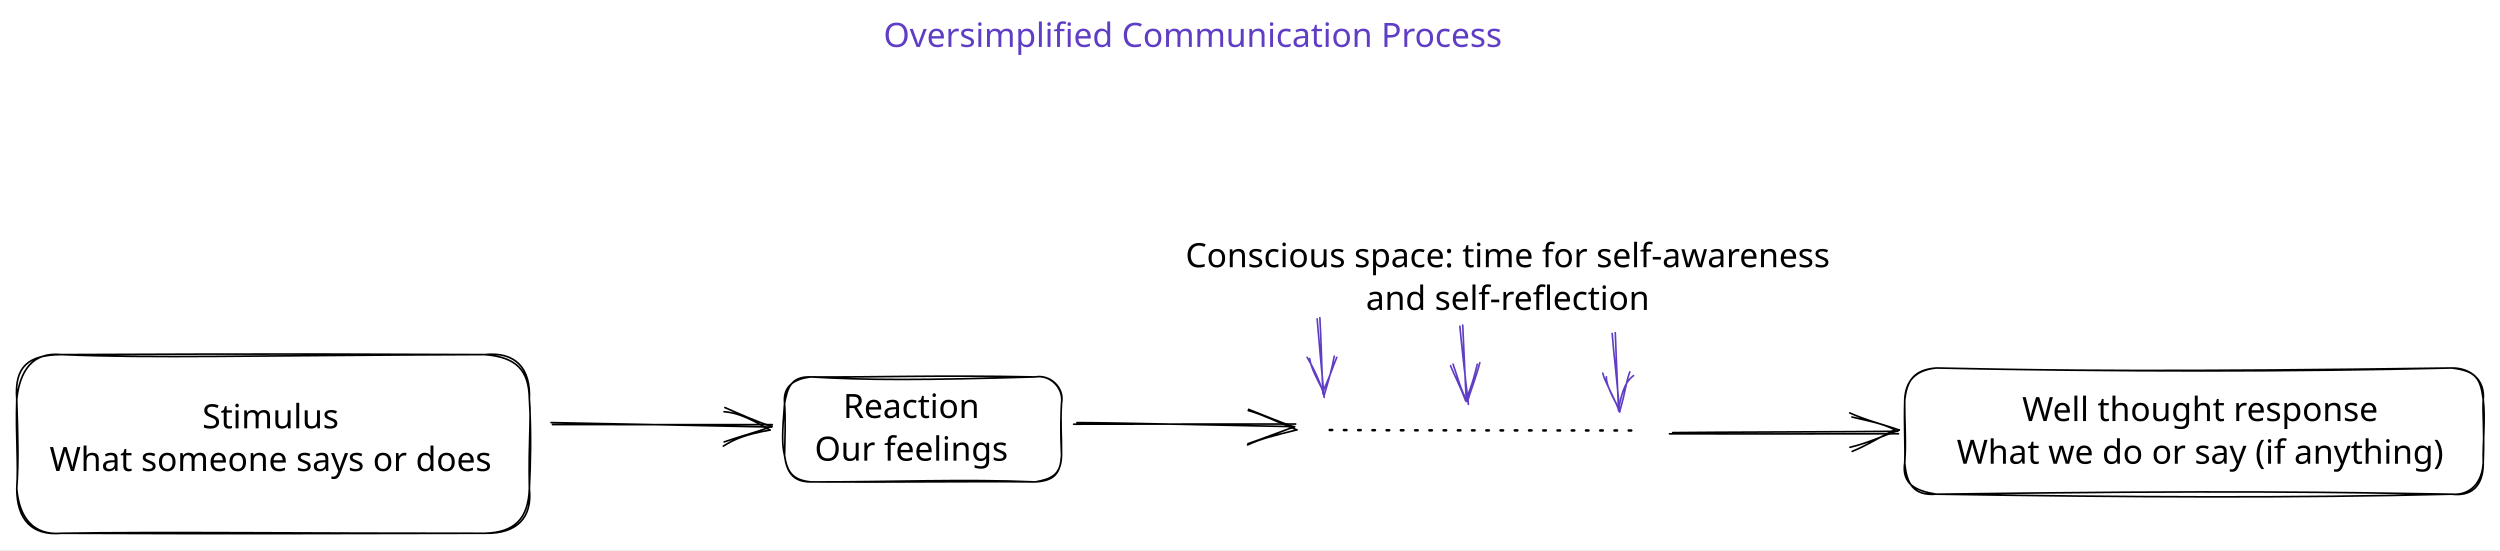
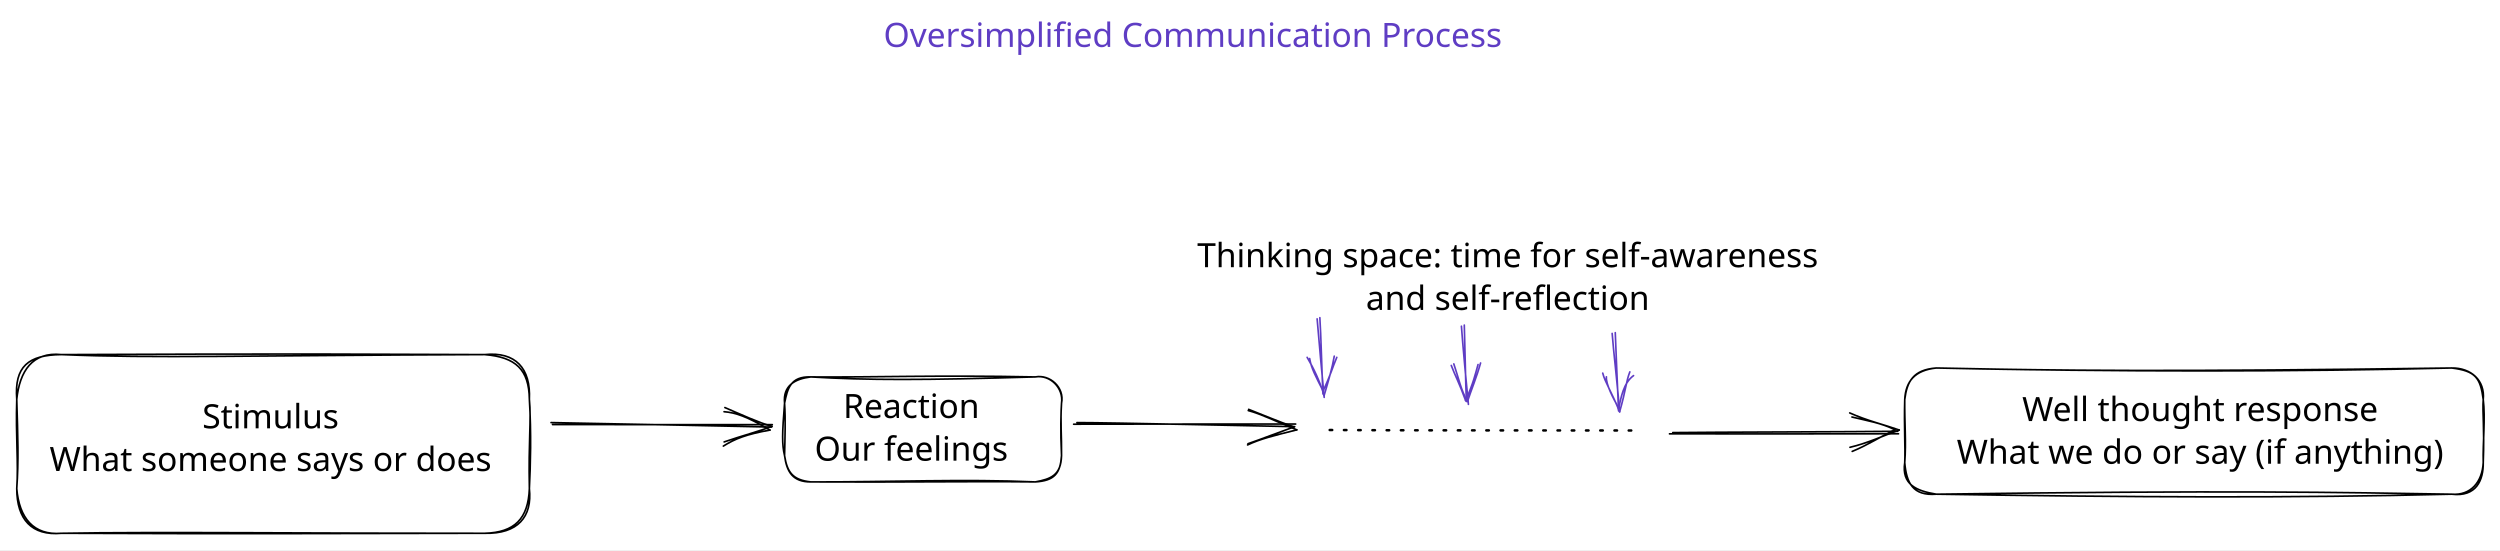
<svg xmlns="http://www.w3.org/2000/svg" version="1.1" viewBox="0 0 1492.334 328.333" width="1492.334" height="328.333">
  
-   eyJ2ZXJzaW9uIjoiMSIsImVuY29kaW5nIjoiYnN0cmluZyIsImNvbXByZXNzZWQiOnRydWUsImVuY29kZWQiOiJ4nO1aWVPbyFx1MDAxNn7nV6iYl7lVsaf3JW+2Q0hYYsJ+M5mihC1jxbLkkWRcdTAwMWOT4r/f04JYkrGEXHUwMDAxm9HMXHUwMDFkpSpAd6v7dJ/zfWdp/diwrM14OnI231qbzveO7bnd0J5svjHt105cdTAwMTi5gVx1MDAwZl0k+TtcbsZhJ1x1MDAxOdmP41H09rff7NGofuXGl0EwqHeC4d1rjudcZlx1MDAxZD+OYODv8Ldl/Uj+zyxcdTAwMTQ73+NkbNKaLoOxmm/9XHUwMDE0+MmSXHUwMDE4c0VcdTAwMThHKFx1MDAxZOFG72Cp2OlCd8/2XCIn7TFNm+Tzt8F1r7bfcoVL+UicSdz8kC7bcz3vKJ56d1x1MDAxYrI7/XHopL1RXHUwMDFjXHUwMDA2XHUwMDAz58ztxn2z+lxc++y9KIBcdTAwMDNL31xug/FV33eiKPdOMLI7bjw1bVxizVpt/yqZI235nuyT1YVcdTAwMTBcbmmkXGKimPBZt5lAkTlJWoFcdTAwMTeERpJfUPKkslxc2p3BXHUwMDE1XGLkd2dj4tD2o5FcdTAwMWSCdtJxk/s9XHUwMDEyKWdtfce96sfQyDM7d5KTxkpISlx0YancZpXRx26i8D+yZ+F378/CXHUwMDFme14qmOnYylx1MDAxOEn6znjUte9cdTAwMTSKhVJcXGJQO0apXFye61x1MDAwZuan84LOYIFccvRcdTAwMDI/PnJvzFx0XHUwMDEzlGt9b1x1MDAwZl1vmtNQYpBwQEexO1x1MDAxY3vj6Kt/1rdjK1xuhk7gO1ZkTyMrXGKtbuBE2Vx1MDAwM45cdTAwMWNcdTAwMTDIrMBobqqG515cdTAwMTl73uzAXHUwMDE2nTBn6rFcdTAwMGIgm1xyiINR2ttcdTAwMDHhbJgw/Nid32RcdTAwMTC6V65ve8dPXHUwMDEwNHn39s1iXGLaYVx1MDAxOExcdTAwMTZhkMlcIlxiXHUwMDEyxDlTXHUwMDFhU7E0XHUwMDA029Mvx/xGM95t97lcdTAwMWNNXHUwMDBlpy01qTpcdTAwMDRcdTAwMTlBdVxuXHUwMDBmJlopouYhqGWdr1xyhJjiorVnmETzkNSKXHUwMDAzWyj1XHUwMDE0RP40iNQkyH3L7StcdTAwMDM1iu0wbrp+1/Wv8oLdO5JcdTAwMDRccpvDrVA298+brWj3vah1r9/XorY9O8BcdTAwMDTanbGRsobqXHUwMDA0zlxyIcxcdTAwMTEwqJBcdTAwMDKLzLAre2SkJoZlJVOIXHQl+YOtO373cZHs44s/m6Cxs9G1XHUwMDFjh9fdzn/bO7VFXCKhOlLmeFx1MDAxMKzGXHUwMDE1k4zSXHUwMDA3XHUwMDEyKaN3hlx1MDAxOGdcdTAwMTgkXHUwMDE35KFMnlx1MDAxZMWtYDh0Yzj5g8D14/lcdTAwMTNOjrJhkN137Fx1MDAwN1x1MDAxY1x1MDAwMnvK9s1TwMjMmDpt86S/WanVJX/Mfv/jzcLRxXY89/pG9mdcdTAwMTFZXHUwMDE1xVx1MDAwYkxcdTAwMTdxXHUwMDE1JVx1MDAxYWlcdTAwMGXLL01Vh1uHQXhyOPh8snezf4mHp7s0olWnKi6FsWOwXHUwMDE2LYUxmlx1MDAxY1NJXlegXHUwMDAzyVx1MDAxMKGMyjWyViZuK1x0XHUwMDFklECKIa5Tpaw7ckjFWnfkcOjYnVx1MDAxOFxm8KvfXHUwMDFlh1bPMZHBVUWChVx1MDAwMtmeXHUwMDE3XHUwMDFm6ML4QFx1MDAxMUpcdTAwMDRcdTAwMDB++fCg1YgvovPt9kEt2leNk9D9TEmz6piD6LeOXGI25CY5xkjkMKdFXSOBXHUwMDE1klx1MDAxMoiPXHUwMDBisT7QPSdUgOidXG7Q019cdTAwMWYrPFx1MDAwYppLxlxuSztmiFx1MDAxNTBcdTAwMDJKgpyGSylcdNVMZYbdeWZZh1x1MDAxMEErLYQmXHUwMDFjXHUwMDEz+li4kN/I/63TLmRcdTAwMTCc8cpzXHUwMDE0wlx1MDAwNFx1MDAxOFx1MDAwN1x1MDAwMV+2NIWcysDb+uR9QtdHN80/j1x1MDAwZrgjdqZVp1x1MDAxMLB+XHUwMDA1RqVcdTAwMTCcMcFcdTAwMTC+5zlcdTAwMDQjUlx1MDAwN1M02Vx1MDAxNlwiRFCs5yRbJYlwo3JcZtFcdTAwMTKW2oTCXHUwMDBiSCRcdDGURFx1MDAxOEucXHUwMDFk8ZNTMIZcYiSXXHUwMDE3/o05ZVx1MDAxZX2Ps03z/OadOp9oXHUwMDFmXHUwMDFkbsfueVx1MDAwM51x1SlIXHUwMDAzsHFcdTAwMWNacMRcdTAwMTmwXHRJk+1cdTAwMTnbsLpgnENqwmFcdTAwMTiHXHUwMDE3/u6JQJGBmac2b1srSlxmcCZcYpkvJIJcdTAwMDfUXHUwMDE0XGaWLc0x709cdTAwMWFk78PxiEzo9redg1x1MDAxZH9HM1J5jiFcZkJcdTAwMTGtJeeK62z0n6RcdTAwMDayXHUwMDEw1CtmXHUwMDE4mmbfpWVFzbhSWqNULS9NXHUwMDBlZrb0I2NxS7mNnI3doWPWc/vTMCuTepw5nmfFfWMxsVx1MDAxNTrRKPAj574wOHGsbmAqgpE9tX51e5btT+M+8Nl/qpGaPFP2UlJI9rKAXHUwMDE0MkY+x1x0XHUwMDFhQmIpXHUwMDE0W/5uYbt9XHUwMDFhhqdnne1v/MOXd97O58sjZ7BiSuhcdTAwMDaG31fJXHRgnSXlXHUwMDAyeL+OX4dcdTAwMTSwSmFekqxoRlx1MDAwNaLZ8OhcdTAwMWZcdTAwMTlYrDNhyPWt1rOnOpxcdTAwMWL/MtdNiu9cdTAwMDCZ4FRQxpd33eH08EJcdTAwMDU1XHUwMDE574b2Xqd1XHUwMDE4h/Fccqo8TiWkXHUwMDA3OFOezsG0hllcdTAwMDJTLphmmKEsjFeNU4aWu1x1MDAxM1x1MDAwNCFcdTAwMDTK5nXr9N38XGLvji9G08HNzTDcOlx1MDAxNN573j5eie9cdTAwMTZcXDKCkU7zrXX77lx1MDAxNvi7jlx1MDAxYowjXHUwMDBidNBx3lqxO3SsnnF6jter2Vx1MDAxM6NcdTAwMTg4sK++7Xfv2kKn5zlJPa9cdTAwMWEu/GVbKOWIXHUwMDEwXHUwMDA23SFkXHUwMDExUbBiolx1MDAwMGxcdTAwMTCiiVieKMqvl6pcdTAwMWHjI1xc4s85X+NFJUXcZFx1MDAxN5oqLZjK3S7MiFx1MDAwMmjhkdJcdTAwMDFkw1JJKTKqfI6Hp497+DJCKb+lzlnkKyRcdTAwMDPPR1x1MDAwNEHFWa+QXHUwMDE0XHSAzPIhbnlcdTAwMTG1oojgXHUwMDAy1Y1hg3liyaXCOURcYpVcXIgxylGSXHUwMDE0q7XBXHUwMDAzXHUwMDBini+lLrggXHUwMDEz5Fx1MDAxMXQwQZHmmrysVv/XgeNN2bzldz+l81ZcbnSUXHUwMDE2VrNcdFJcdTAwMThcdTAwMTFcdTAwMDQ2uTToymuJXHUwMDE1XHUwMDA1XHUwMDFkJkQlXHUwMDFmrVGwVi2QZnnU0TpcdTAwMDcwacw5keu9iIbcIFx1MDAwNzv6XHUwMDEwdZJcdTAwMTfdmt2jTlxuLVx1MDAxNWP0KcHsylFXrfpUKTqKXHUwMDEyOVn4cVx1MDAwNliUYk+Kzlx1MDAxYV92/EZrr3Z9NjjjXHUwMDFmx3hy8knsVVx1MDAxZFx1MDAxNoLQkuhcZtI4sWy5hfdot8NeXHUwMDAwi1xmXHUwMDAzzYDw0PIhnFx1MDAxM+aGc2VZXFx1aqTtxFx1MDAwNIcjz+25TtcyXHUwMDA1lrFcdTAwMGbpj8lBrIMw6JjtLEqnMl+2vE46tZSkpYAsvHgtqawoczUj8Fx1MDAxMy5e7e3TLXbJPjaYuzvAzTPbdjuHVYekypDSNHHeJSnSS1FHXG7QP0Mgk4krWvB91n1ZRTBcbjp52p3Iv/XP17vcLNCweeZ1m061kf35ZFxmSzzf+Fx1MDAxM8OSXHUwMDExpVx1MDAxMcHLXHUwMDA3m+WFtIpCWFx1MDAwYlx1MDAwNlx1MDAxOZ4gXHUwMDA0wz+JdFx1MDAxYeIlgJb5XGZvjU6V1Vx1MDAwNUdYcaUk4UTLXHUwMDA1N1x1MDAxYeDhuVwiXHUwMDAyc0o5XHUwMDA3XHUwMDE4Zb7juEM41VJqop/kcldcbvC7imf21Ff/NVZ5XHLeyn5cdTAwMWaBmUTKlPhcdTAwMTPdkcyY+8+2XHUwMDFm7PSfQSSFtpR0zlvRqriEXHUwMDE0fspcdPFcdTAwMDBikixPJSfBTuO81/7WXHUwMDBl3lx1MDAwNVx1MDAxZpzWhd669ParTiVcdTAwMThxc/BcdTAwMDJOXHUwMDFjS0RkplxuaSZguC4hTYHQnGhcdTAwMDEjcJVDXHUwMDA1TpD5gEL8XHUwMDFiKlRcdTAwMTPhK1xiXHUwMDE1Nu4n37RHo6NcdTAwMTiOfqZC0LXbvc+J0lx1MDAxZG5eu86k+dBcdTAwMTJ/6SWPSVwiXHUwMDEyPVx1MDAxYnQ6iT3cbtz+XHUwMDBmipdPqiJ9
+   eyJ2ZXJzaW9uIjoiMSIsImVuY29kaW5nIjoiYnN0cmluZyIsImNvbXByZXNzZWQiOnRydWUsImVuY29kZWQiOiJ4nO1bWVPbyFx1MDAxNn7nV6iYl7lVsaf3JW9AXGJcdEtMzGJuJlOUsGWsWJY8koxjUvz3e1o4lmQsYcBmNHNHXHUwMDBmXHUwMDAxWq3u033O952lOz82LGsznlxmnc231qbzvW17bie0x5tvTPuNXHUwMDEzRm7gwyuS/Fx1MDAxZFx1MDAwNaOwnfTsxfEwevvbb/ZwWL9246sg6NfbweD+M8dzXHUwMDA2jlx1MDAxZkfQ8Xf427J+JP9mJoqd73HSN2lNp8FYzbd+XG78ZEqMuVwijCOU9nCjdzBV7HTgddf2XCInfWOaNsnnb/2bbu1ox1x1MDAxNS7lQ9GSePtDOm3X9byTeOLdL8hu90ahk76N4jDoOy23XHUwMDEz98zsc+2z76JcdTAwMDA2LP0qXGZG1z3fiaLcN8HQbrvxxLQhNGu1/etkjLTle7JOVlx1MDAxN0IopJFcIohiwmevzVx1MDAwMIrMSbJcdTAwMTN4QWgk+Vx1MDAwNSVPKsuV3e5fg0B+Z9YnXHUwMDBlbT9cdTAwMWHaIWgn7TeerpFIOWvrOe51L4ZGnlm5k+w0VkJSSlxiS+U2s1xmP3ZcdTAwMTKF/5HdXHUwMDBivzPdXHUwMDBif+R5qWDmxW7GSNJvRsOOfa9QLJTiXHUwMDEyg9oxSuXyXFy/Pz+cXHUwMDE3tPtcdTAwMGJsoFx1MDAxYvjxiXtrdpigXFzre3vgepOchlx1MDAxMoOEXHI6id3ByFx1MDAxYkVf/VbPjq0oXHUwMDE4OIHvWJE9iawgtDqBXHUwMDEzZTc4ckAgM1x1MDAwM6O5obY899rY82ZcdTAwMWKW6IQ5U49dXHUwMDAw2axDXHUwMDFjXGbTt21cdTAwMTDOhlx1MDAwMcOPnflFXHUwMDA2oXvt+rZ3+lx1MDAwNEGTb+/eLIagXHUwMDFkhsF4XHUwMDExXHUwMDA2mSyCIEGcM6UxXHUwMDE1S0OwMflyym81451Gj8vhuDnZUeOqQ5BcdTAwMTFUp/BgopVcImpcdTAwMWWCWtb52kCIKS6ae4ZJNFx1MDAwZkmtOLCFUk9B5E+DSE2CTFvuXlx1MDAxOahRbIfxtut3XFz/Oi/Y1JEkaNhcdTAwMWPshnL76GJ7Jzp4L2qdm/e1qGHPNjCBdntkpKyhOoF9Q1xic1x1MDAwNFxmKqTAXCLT7dpcdTAwMWVcdTAwMWGpiWFZyVx1MDAxNGJCSf5g6Y7feVxcJPv08s9t0FhreCNH4U2n/d/Gfm2RSKiOlNlcdTAwMWVcdTAwMDSzccUko/SBRMronSHGXHUwMDE5XHUwMDA2yVx1MDAwNXkok2dH8U4wXHUwMDE4uDHs/HHg+vH8XHUwMDBlJ1u5ZZDdc+xcdTAwMDdcdTAwMWNcdTAwMDJryr6bp4ChXHUwMDE5MXXa5kl/s1KrS/6Y/f7Hm4W9i+147vON7M9cIrIqilx1MDAxN5gu4ipKNNJcdTAwMWOmX5qqmrvNIDxr9j+fXHUwMDFk3lx1MDAxZV3hwflcdTAwMDGNaNWpikth7Fx1MDAxOKxFS2GMJsdUktdcdTAwMTXoQDJEKKNyjayVidtKQlx1MDAwNyWQYojrVCnrjlx1MDAxY1Kx1lx1MDAxZDk0XHUwMDFku1x1MDAxZINcdTAwMDF+9Vx1MDAxYqPQ6jomMriuSLBQINvz4lx1MDAwM11cdTAwMThcdTAwMWYoQolcdTAwMDDAL1x1MDAxZlx1MDAxZexsxZfRxV7juFx1MDAxNlx1MDAxZKmts9D9TMl21TFcdTAwMDfRb1x1MDAxZFx1MDAxMWzITXKMkchhTou6Rlx1MDAwMiskJVx1MDAxMFx1MDAxZlx1MDAxN2J9oHtOqFx1MDAwMNE7XHUwMDE1oKe/PlZ4XHUwMDE2NJeMXHUwMDE1lnbMXHUwMDEwK2BcdTAwMDSUXHUwMDA0OVxyl1JcdTAwMTKqmcp0u/fMslx1MDAwZSGCVlpcYk04JvSxcCG/kP9bp13IIDjjlecohFx0MFx1MDAwZVx1MDAwMr5saVxuOZeBt/vJ+4RuTm63/zw95o7Yn1SdQsD6XHUwMDE1XHUwMDE4lUKwx1x1MDAwNEP4nudcdTAwMTCMSFx1MDAxZEzRZFuIXHUwMDEwQbGek2yVJMKNyjFES1hqXHUwMDEzXG4vIJEkxFBcdTAwMTJhLHG2x09OwVx1MDAxOFwikFxcXvg35pR59D3ONttcdTAwMTe379TFWPuouVx1MDAxN7tcdTAwMTdbqMVVuyBccsDGcWjBXHUwMDExZ8AmJE22Z2zD6oJxXHUwMDBlqVx0h25cdTAwMWM++LsnXHUwMDAyRVx1MDAwNmae2rxtrSgxwJkgZL6QXGJcdTAwMWVQUzBYtjTHvD/bXCKHXHUwMDFmTodkTPe+7Vx1MDAxZu/7+5qRynNcZmFcdTAwMTCKaC05V1xcZ6P/JDWQhaBeMcPQNPsuLStqxpXSXHUwMDFhpWp5aXIws6VcdTAwMWZcdTAwMTmLW8pt5GzsXHUwMDFlXHUwMDFkszd3P1xyszKpR8vxPCvuXHUwMDE5i4mt0ImGgVx1MDAxZjnTwuDYsTqBqVxiRvbE+tXtWrY/iXvAZ/+pRmryTNlLSSFZy1x1MDAwMlLIXHUwMDE4+Vx1MDAxYydoXGKJpVBs+bOFvcZ5XHUwMDE4nrfae9/4hy/vvP3PVydOf8WU0Fx0XGa/r5JcdTAwMTPAOkvKXHUwMDA18H1cdTAwMWS/XHUwMDBlKWCVwrwkWdGMXG5Es+HRPzKwWGfCkHu3Ws+e6nCu/8tcXHeGg+ZcdTAwMGJcZlRcdMhcXElcdTAwMWFcdTAwMGU/XHUwMDA203DSvFRBTcZcdTAwMDehfdjeacZhfIsqXHUwMDBmU6llrjqdQ2lccrNcdTAwMDSlXFwwzTBDWVx1MDAxNK/cd6ul6npcdTAwMTiEXHUwMDEwKJvWrdN181x1MDAxM3wwulx1MDAxY076t7eDcLcpvPe8cbpcbtetsVx1MDAwMjdcdTAwMDDxYbrAdbvuU3BnfSBcdTAwMDFcdTAwMGJU0HbeWrE7cKyucXmO163ZY6NcdTAwMTfYr6++7Xfu20Kn6zlJNa9cdTAwMWFcdTAwMGX8RSsoJYhcdTAwMTA63eNjIUtcdTAwMTTfXHUwMDE0XHUwMDAwZFx1MDAxMKKJWD7ALz9bqmqAj3CJM+d8jaeUXHUwMDE0cZNaaKq0YCp3tDCjXHQghUfqXHUwMDA2kFxuSyWlyKjyOe6dPu7ey+ik/Ig6Z5GvkFx0PFx1MDAxZlx1MDAxMVx1MDAwNFx1MDAxNae8QlIkXHUwMDAwMsvHt+VcdTAwMTXUilwiglx1MDAwYlQ3hlxy5okll1xu51x1MDAxMCFUclx1MDAxYcYoR0lGrNZcdTAwMDZcdTAwMGYseL6OusCLXG7yXGI6mKBIc01eVqj/68Dxpmzc8oOf0nErXHUwMDA1OkpcdTAwMGJL2Vx1MDAwNCmMXGJcdTAwMDKbXFxcdTAwMWF05YXEioJcdTAwMGVcdTAwMTOiklx1MDAxYmtcdTAwMTSsVVx1MDAwYqRZXHUwMDFldbTOXHUwMDAxTFx1MDAxYXNO5HpPoSnLw44+RJ3kRUdmU9RJoaVijD4llF056qpVnCpFR1FcdTAwMTYnXHUwMDBib2aARSn2pOhs68u+v7VzWLtp9Vv841xij88+icOqw0JcdTAwMTBaXHUwMDEynUFcdTAwMTInlq218C7ttNlcdTAwMGJgkWGgXHUwMDE5XHUwMDEwXHUwMDFlWj6Ec8JcdTAwMWNvriyHq06BtJGY4GDouV3X6VimujLyIfsxOYh1XHUwMDFjXHUwMDA2bbOcRdlU5lrL62RTS0laXG7IwlNXUpwwKXMuI/BcdTAwMTNOXe298112xT5uMfegj7dbtu22m1WHpMqQ0iRx3iUp0ktRR1xu0D9DIJOJK1pwOWtaVFx1MDAxMYyCTp52IPJv8fP1TjZcdTAwMGI0bJ553aZDbWR/Plx1MDAxOcOqOMWjTChcdTAwMDKJz/K10fI6WkUxrFx1MDAwNatDOoIoIZopnt6jvUe0zKd46/SqdUBcdTAwMDc1JVpAiEZ4wf+dXHUwMDAwXHUwMDE3z1x1MDAxNVx1MDAxMVx1MDAxOKTk3PSahzjVUmqin+RzV4nwl1x1MDAxNTyXvItVXoK3srcjMJNIUUFZojuS6TO9tP1gpf9cZiYptCXzPLCiVZFcdCm8yFx0XHUwMDAxXHUwMDAxYpIsn7ieXHUwMDA1+1tcdTAwMTfdxrdG8C744OxcXOrdK++o6lSCXHUwMDExZ3Wgblx1MDAwZVxilIjITFx1MDAxOdJcZsBwXUKeXHUwMDAy8CBaQFx1MDAwZlxc5ViBXHUwMDEzZK5PiH9jhWpcInxcdTAwMDWxwsZ08E17ODyJYetnKlx1MDAwNF27nWlSlK5w88Z1xttcdTAwMGYt8Zdu8pgsXCLRs0Gnk9jD3cbd/1x1MDAwMIlcIk7AIn0=
  <defs>
    <style class="style-fonts">
      @font-face {
        font-family: "Virgil";
        src: url("https://unpkg.com/@excalidraw/excalidraw@0.14.2/dist/excalidraw-assets/Virgil.woff2");
      }
      @font-face {
        font-family: "Cascadia";
        src: url("https://unpkg.com/@excalidraw/excalidraw@0.14.2/dist/excalidraw-assets/Cascadia.woff2");
      }
    </style>
  </defs>
  <rect x="0" y="0" width="1492.334" height="328.333" fill="#ffffff" />
  <g transform="translate(23.00018 238.1667) rotate(0 138.5 25.5)">
    <text x="138.5" y="17.5" font-family="Virgil, Segoe UI Emoji" font-size="20px" fill="#000000" text-anchor="middle" style="white-space: pre;" direction="ltr">Stimulus</text>
    <text x="138.5" y="43" font-family="Virgil, Segoe UI Emoji" font-size="20px" fill="#000000" text-anchor="middle" style="white-space: pre;" direction="ltr">What someone says or does</text>
  </g>
  <g stroke-linecap="round">
    <g transform="translate(328.6667 253.6667) rotate(0 65.66666 0)">
      <path d="M1.14 -0.24 C23.32 -0.15, 110.65 -0.2, 132.34 -0.18 M0.28 -1.41 C22.46 -1.07, 110.22 0.83, 131.92 1.26" stroke="#000000" stroke-width="1" fill="none" />
    </g>
    <g transform="translate(328.6667 253.6667) rotate(0 65.66666 0)">
      <path d="M103.13 12.62 C110.08 8.24, 117.01 5.55, 130.95 3.05 M103.61 10.13 C113.73 6.6, 124.65 3.76, 132.13 0.82" stroke="#000000" stroke-width="1" fill="none" />
    </g>
    <g transform="translate(328.6667 253.6667) rotate(0 65.66666 0)">
      <path d="M103.55 -7.9 C110.28 -7.37, 117.11 -5.14, 130.95 3.05 M104.04 -10.38 C113.91 -6.15, 124.66 -1.2, 132.13 0.82" stroke="#000000" stroke-width="1" fill="none" />
    </g>
  </g>
  <mask />
  <g transform="translate(485 232.0001) rotate(0 59 25.5)">
    <text x="59" y="17.5" font-family="Virgil, Segoe UI Emoji" font-size="20px" fill="#000000" text-anchor="middle" style="white-space: pre;" direction="ltr">Reaction</text>
    <text x="59" y="43" font-family="Virgil, Segoe UI Emoji" font-size="20px" fill="#000000" text-anchor="middle" style="white-space: pre;" direction="ltr">Our feelings</text>
  </g>
  <g stroke-linecap="round">
    <g transform="translate(641.3547 253.0729) rotate(0 65.66666 0)">
      <path d="M-0.46 0.15 C21.59 0.03, 110.08 0.08, 132.07 0.06 M1.5 -0.81 C23.48 -0.8, 109.96 1.27, 131.5 1.62" stroke="#000000" stroke-width="1" fill="none" />
    </g>
    <g transform="translate(641.3547 253.0729) rotate(0 65.66666 0)">
      <path d="M103.37 12.53 C111.11 8.88, 118.97 6.99, 132.74 3.52 M103.59 11.8 C112.64 8.68, 120.55 5.51, 131.05 1.77" stroke="#000000" stroke-width="1" fill="none" />
    </g>
    <g transform="translate(641.3547 253.0729) rotate(0 65.66666 0)">
      <path d="M103.78 -7.99 C111.55 -5.88, 119.29 -2, 132.74 3.52 M104 -8.72 C113.06 -5.23, 120.83 -1.79, 131.05 1.77" stroke="#000000" stroke-width="1" fill="none" />
    </g>
  </g>
  <mask />
  <g stroke-linecap="round">
    <g transform="translate(997.0215 258.4062) rotate(0 67.6666 -0.3333435)">
      <path d="M-0.44 0.57 C22.26 0.6, 113.56 0.64, 136.26 0.53 M1.52 -0.18 C24.15 -0.48, 113.51 -0.64, 135.8 -0.96" stroke="#000000" stroke-width="1" fill="none" />
    </g>
    <g transform="translate(997.0215 258.4062) rotate(0 67.6666 -0.3333435)">
      <path d="M108.63 11.05 C118.18 7.15, 125.69 2.08, 134.16 -1.86 M107.29 8.6 C117.82 6.16, 127.97 1.37, 136.69 -1.72" stroke="#000000" stroke-width="1" fill="none" />
    </g>
    <g transform="translate(997.0215 258.4062) rotate(0 67.6666 -0.3333435)">
      <path d="M108.48 -9.47 C118.14 -7.14, 125.7 -5.98, 134.16 -1.86 M107.14 -11.92 C117.62 -7.23, 127.82 -4.89, 136.69 -1.72" stroke="#000000" stroke-width="1" fill="none" />
    </g>
  </g>
  <mask />
  <g transform="translate(1155.333 233.8334) rotate(0 158 25.5)">
    <text x="158" y="17.5" font-family="Virgil, Segoe UI Emoji" font-size="20px" fill="#000000" text-anchor="middle" style="white-space: pre;" direction="ltr">Well thought response</text>
    <text x="158" y="43" font-family="Virgil, Segoe UI Emoji" font-size="20px" fill="#000000" text-anchor="middle" style="white-space: pre;" direction="ltr">What we do or say (if anything)</text>
  </g>
  <g stroke-linecap="round">
    <g transform="translate(794 256.3334) rotate(0 92 0)">
      <path d="M-0.26 0.35 C30.71 0.64, 154.45 0.57, 185.12 0.65" stroke="#000000" stroke-width="1.5" fill="none" stroke-dasharray="1.5 7" />
    </g>
  </g>
  <mask />
-   <g transform="translate(696.5001 142) rotate(0 203.5 25.5)">
-     <text x="203.5" y="17.5" font-family="Virgil, Segoe UI Emoji" font-size="20px" fill="#000000" text-anchor="middle" style="white-space: pre;" direction="ltr">Conscious space: time for self-awareness</text>
-     <text x="203.5" y="43" font-family="Virgil, Segoe UI Emoji" font-size="20px" fill="#000000" text-anchor="middle" style="white-space: pre;" direction="ltr">and self-reflection</text>
+   <g transform="translate(706.0001 142) rotate(0 194 25.5)">
+     <text x="194" y="17.5" font-family="Virgil, Segoe UI Emoji" font-size="20px" fill="#000000" text-anchor="middle" style="white-space: pre;" direction="ltr">Thinking space: time for self-awareness</text>
+     <text x="194" y="43" font-family="Virgil, Segoe UI Emoji" font-size="20px" fill="#000000" text-anchor="middle" style="white-space: pre;" direction="ltr">and self-reflection</text>
  </g>
  <g stroke-linecap="round" transform="translate(10 211.6667) rotate(0 153 53.33334)">
    <path d="M26.67 0 M26.67 0 C82.16 2.38, 136.51 0.5, 279.33 0 M26.67 0 C77.77 -0.06, 128.97 -0.74, 279.33 0 M279.33 0 C297.91 1.52, 305.75 8.96, 306 26.67 M279.33 0 C297.81 -1.91, 306.91 8.25, 306 26.67 M306 26.67 C307.24 39.29, 305.36 51.22, 306 80 M306 26.67 C307.23 47.18, 306.71 65.83, 306 80 M306 80 C307.84 96.95, 299.07 107.11, 279.33 106.67 M306 80 C305.33 97.99, 297.15 106.21, 279.33 106.67 M279.33 106.67 C182 106.77, 81.25 105.66, 26.67 106.67 M279.33 106.67 C202.36 106.8, 124.21 107.08, 26.67 106.67 M26.67 106.67 C10.06 108.05, 1.48 97.54, 0 80 M26.67 106.67 C8.91 108.26, 0.02 98.42, 0 80 M0 80 C1.21 63.39, 0.67 48.97, 0 26.67 M0 80 C1.07 64.18, -0.71 49.14, 0 26.67 M0 26.67 C1.76 9.89, 9.31 -1.8, 26.67 0 M0 26.67 C-1.5 7.11, 6.79 0.19, 26.67 0" stroke="#000000" stroke-width="1" fill="none" />
  </g>
  <g stroke-linecap="round" transform="translate(468.3334 225) rotate(0 82.66666 31.33334)">
    <path d="M15.67 0 M15.67 0 C53.27 0.28, 91.67 -1.17, 149.67 0 M15.67 0 C49.54 2.04, 82.75 1.99, 149.67 0 M149.67 0 C158.58 -1.52, 166.66 6.66, 165.33 15.67 M149.67 0 C158.39 -1.65, 167.28 6.29, 165.33 15.67 M165.33 15.67 C164.99 21.55, 164.58 31.76, 165.33 47 M165.33 15.67 C164.56 26.76, 165.49 35.45, 165.33 47 M165.33 47 C165.03 58.65, 159 60.96, 149.67 62.67 M165.33 47 C164.59 57.67, 161.09 61.97, 149.67 62.67 M149.67 62.67 C107.12 60.79, 63 62.78, 15.67 62.67 M149.67 62.67 C109.17 62.24, 69.53 62.99, 15.67 62.67 M15.67 62.67 C4.83 61.5, 1.59 56.92, 0 47 M15.67 62.67 C5 62.73, 1.28 56.79, 0 47 M0 47 C-1.62 40.18, -1.43 33.85, 0 15.67 M0 47 C0.25 36.4, 0.67 25.25, 0 15.67 M0 15.67 C1.74 7.02, 3.51 -0.43, 15.67 0 M0 15.67 C-1.08 5.07, 6.4 1.1, 15.67 0" stroke="#000000" stroke-width="1" fill="none" />
  </g>
  <g stroke-linecap="round" transform="translate(1137 219.6668) rotate(0 172.6667 37.66666)">
    <path d="M18.83 0 M18.83 0 C89.22 1.59, 161.05 2.29, 326.5 0 M18.83 0 C126.77 2.39, 235.04 2.28, 326.5 0 M326.5 0 C340.8 1.79, 343.62 5.85, 345.33 18.83 M326.5 0 C337.98 -0.15, 346.51 7.37, 345.33 18.83 M345.33 18.83 C346.71 29.74, 345 44.73, 345.33 56.5 M345.33 18.83 C344.75 26.54, 346.13 36.08, 345.33 56.5 M345.33 56.5 C344.73 68.3, 337.68 76.23, 326.5 75.33 M345.33 56.5 C345.47 66.88, 341.26 77.14, 326.5 75.33 M326.5 75.33 C259.49 74.23, 193.51 72.93, 18.83 75.33 M326.5 75.33 C231.48 77.7, 136.27 77.2, 18.83 75.33 M18.83 75.33 C6.92 73.38, -1.96 69.52, 0 56.5 M18.83 75.33 C4.83 76.44, 1.05 68.63, 0 56.5 M0 56.5 C0.97 44.13, -0.14 33.01, 0 18.83 M0 56.5 C0.43 47.13, -0.5 35.26, 0 18.83 M0 18.83 C1.36 8.08, 5 1.02, 18.83 0 M0 18.83 C0.56 7.79, 6.16 1.36, 18.83 0" stroke="#000000" stroke-width="1" fill="none" />
  </g>
  <g transform="translate(532 10) rotate(0 180 12.5)">
    <text x="180" y="18" font-family="Virgil, Segoe UI Emoji" font-size="20px" fill="#5f3dc4" text-anchor="middle" style="white-space: pre;" direction="ltr">Oversimplified Communication Process</text>
  </g>
  <g stroke-linecap="round">
    <g transform="translate(787.3334 189.6667) rotate(0 1.333313 23.66669)">
      <path d="M-1.1 0.67 C-0.43 8.79, 2.31 39.67, 3.12 47.53 M0.53 -0.03 C1.15 7.81, 1.9 37.88, 2.4 45.51" stroke="#5f3dc4" stroke-width="1" fill="none" />
    </g>
    <g transform="translate(787.3334 189.6667) rotate(0 1.333313 23.66669)">
      <path d="M-5.56 24.36 C-4.49 30.52, -1.92 34.94, 2.44 43.68 M-7.06 23.65 C-2.98 30.53, 0.26 37.37, 3.08 46.38" stroke="#5f3dc4" stroke-width="1" fill="none" />
    </g>
    <g transform="translate(787.3334 189.6667) rotate(0 1.333313 23.66669)">
      <path d="M10.64 23.65 C8.01 29.82, 6.9 34.4, 2.44 43.68 M9.14 22.94 C7.92 29.99, 5.85 37.06, 3.08 46.38" stroke="#5f3dc4" stroke-width="1" fill="none" />
    </g>
  </g>
  <mask />
  <g stroke-linecap="round">
-     <g transform="translate(872.3396 194) rotate(0 2.325093 23.29131)">
-       <path d="M-0.91 0.73 C-0.24 8.68, 3.21 39.71, 4.19 47.37 M0.81 0.07 C1.28 7.71, 2.41 37.66, 3.01 45.66" stroke="#5f3dc4" stroke-width="1" fill="none" />
+     <g transform="translate(873.2784 194) rotate(0 1.855687 23.29131)">
+       <path d="M-0.91 0.73 C-0.39 8.68, 2.43 39.71, 3.26 47.37 M0.81 0.07 C1.12 7.71, 1.63 37.66, 2.07 45.66" stroke="#5f3dc4" stroke-width="1" fill="none" />
    </g>
-     <g transform="translate(872.3396 194) rotate(0 2.325093 23.29131)">
-       <path d="M-4.96 23.37 C-2.06 31.47, -0.31 39.3, 3.65 45.65 M-6.48 24.29 C-4.25 29.95, -1.41 34.88, 2.53 45.12" stroke="#5f3dc4" stroke-width="1" fill="none" />
+     <g transform="translate(873.2784 194) rotate(0 1.855687 23.29131)">
+       <path d="M-5.45 23.23 C-2.69 31.37, -1.07 39.25, 2.71 45.65 M-6.97 24.15 C-4.84 29.84, -2.11 34.8, 1.59 45.12" stroke="#5f3dc4" stroke-width="1" fill="none" />
    </g>
-     <g transform="translate(872.3396 194) rotate(0 2.325093 23.29131)">
-       <path d="M11.03 22.5 C8.92 30.76, 5.68 38.86, 3.65 45.65 M9.51 23.42 C7.97 29.18, 7.05 34.31, 2.53 45.12" stroke="#5f3dc4" stroke-width="1" fill="none" />
+     <g transform="translate(873.2784 194) rotate(0 1.855687 23.29131)">
+       <path d="M10.53 22.68 C8.29 30.88, 4.91 38.92, 2.71 45.65 M9.01 23.61 C7.37 29.32, 6.35 34.41, 1.59 45.12" stroke="#5f3dc4" stroke-width="1" fill="none" />
    </g>
  </g>
  <mask />
  <g stroke-linecap="round">
    <g transform="translate(962.9899 197.916) rotate(0 1.333313 23.66669)">
      <path d="M-0.64 1.12 C-0.15 8.93, 3.26 38.66, 3.63 46.31 M1.22 0.66 C1.58 8.64, 2.74 39.39, 3.18 47.32" stroke="#5f3dc4" stroke-width="1" fill="none" />
    </g>
    <g transform="translate(962.9899 197.916) rotate(0 1.333313 23.66669)">
      <path d="M-4.07 27.03 C-4.49 31.4, 0.01 39.89, 3.26 45.65 M-6.27 24.81 C-4.85 30.41, -1.31 35.3, 3.82 47.93" stroke="#5f3dc4" stroke-width="1" fill="none" />
    </g>
    <g transform="translate(962.9899 197.916) rotate(0 1.333313 23.66669)">
      <path d="M12.13 26.3 C5.94 30.84, 4.69 39.59, 3.26 45.65 M9.92 24.07 C7.69 29.73, 7.59 34.78, 3.82 47.93" stroke="#5f3dc4" stroke-width="1" fill="none" />
    </g>
  </g>
  <mask />
</svg>
